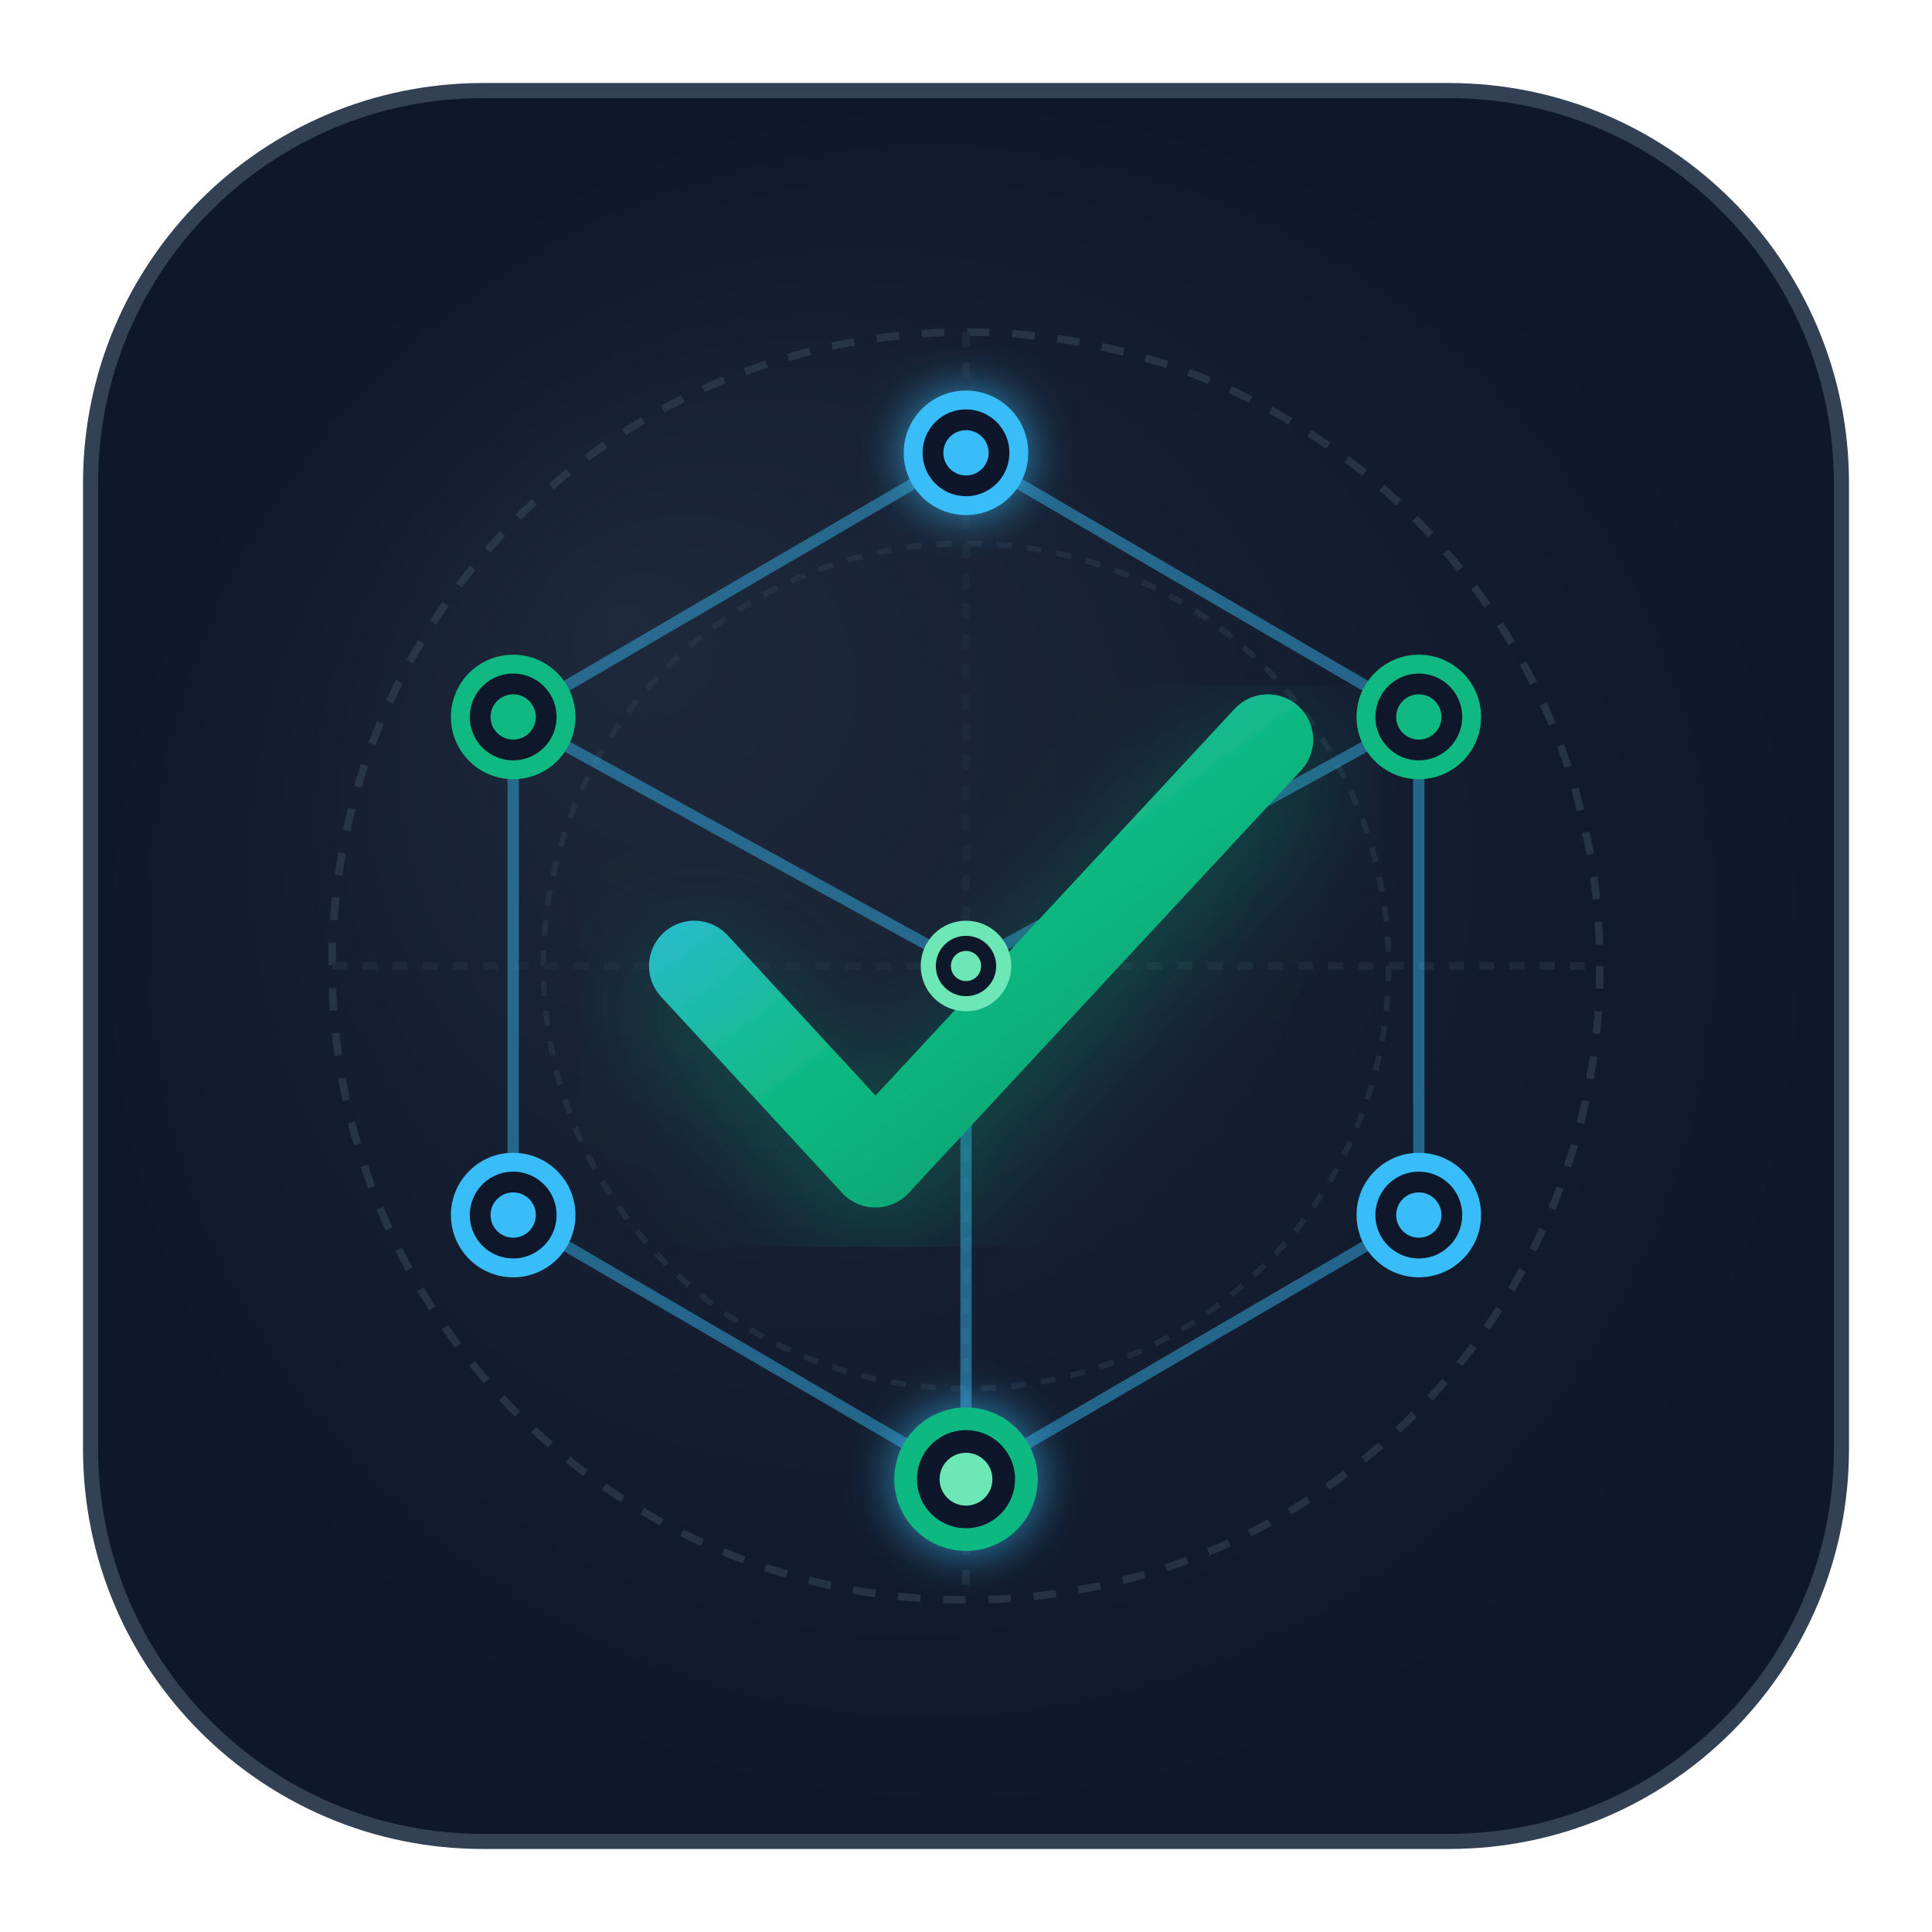
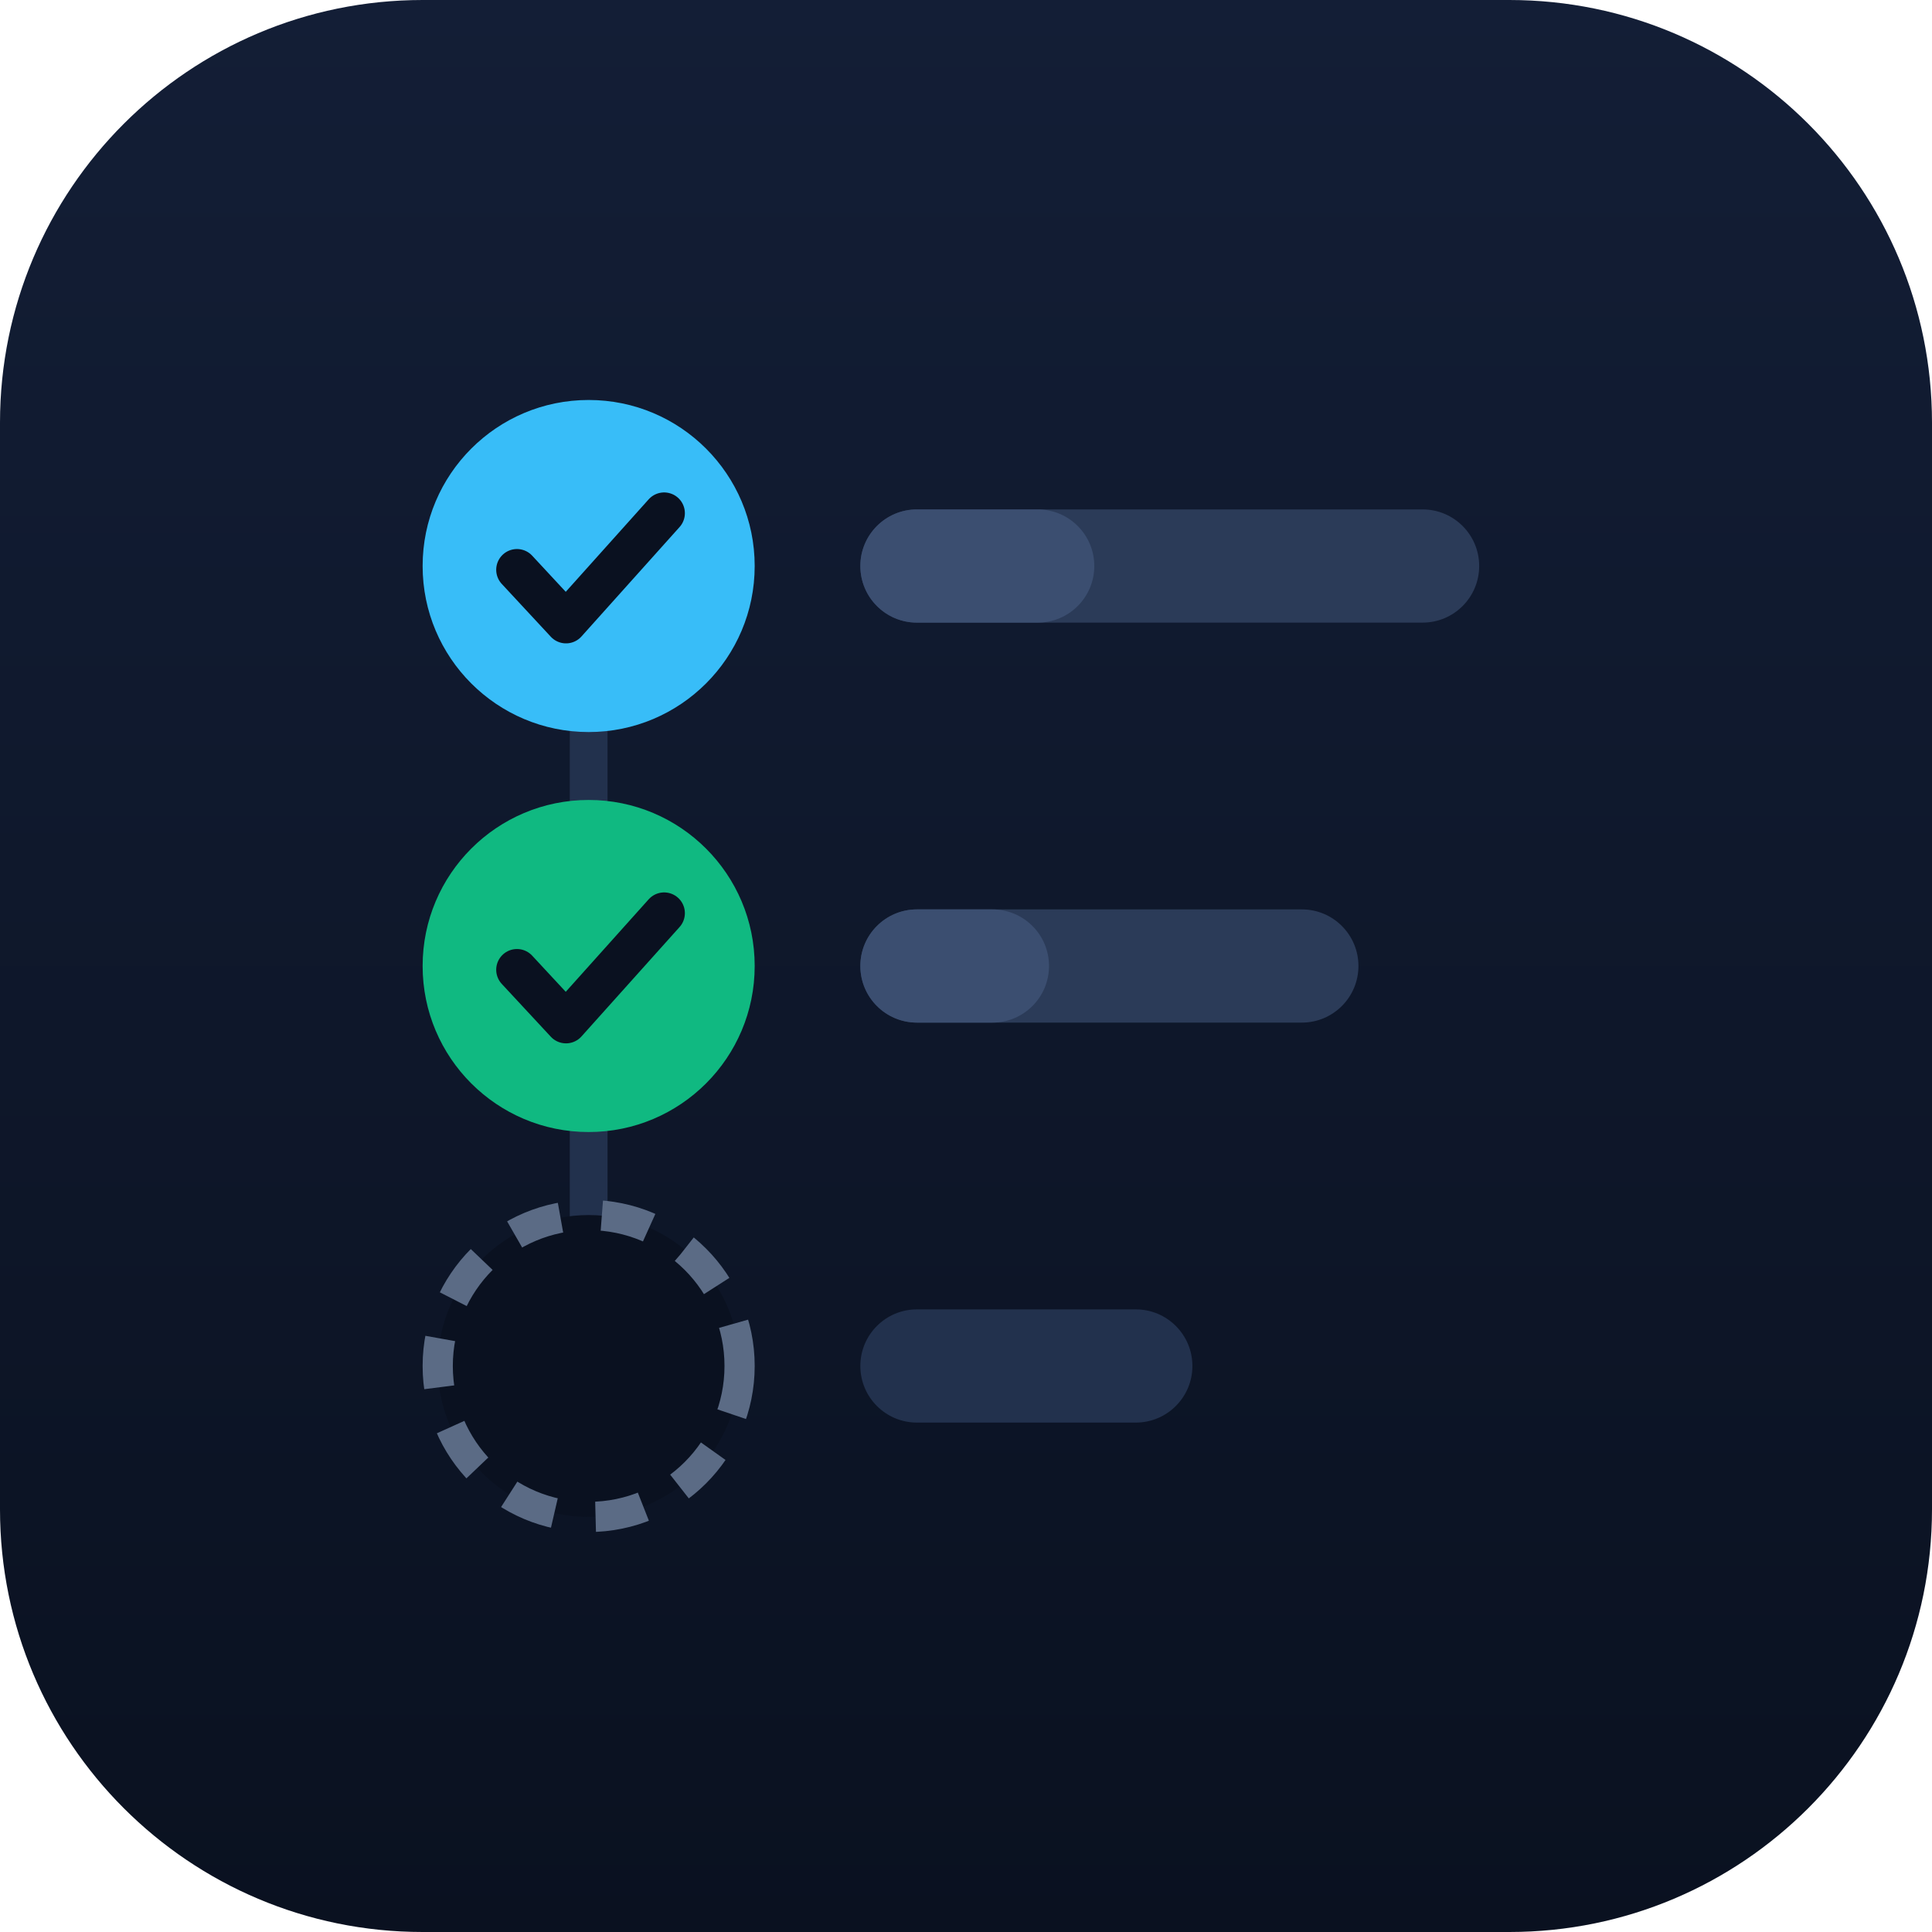
- <svg xmlns="http://www.w3.org/2000/svg" viewBox="0 0 512 512" width="100%" height="100%">
+ <svg xmlns="http://www.w3.org/2000/svg" viewBox="0 0 512 512" width="512" height="512" role="img" aria-label="PointProof">
  <defs>
-     <radialGradient id="bgGrad" cx="50%" cy="50%" r="50%" fx="30%" fy="30%">
-       <stop offset="0%" stop-color="#1E293B" />
-       <stop offset="100%" stop-color="#0F172A" />
-     </radialGradient>
-     <linearGradient id="primaryGrad" x1="0%" y1="0%" x2="100%" y2="100%">
-       <stop offset="0%" stop-color="#38BDF8" />
-       <stop offset="50%" stop-color="#10B981" />
-       <stop offset="100%" stop-color="#059669" />
+     <linearGradient id="bg" x1="0" y1="0" x2="0" y2="1">
+       <stop offset="0" stop-color="#131E36" />
+       <stop offset="1" stop-color="#0A1120" />
    </linearGradient>
-     <linearGradient id="nodeGrad" x1="0%" y1="0%" x2="100%" y2="100%">
-       <stop offset="0%" stop-color="#6EE7B7" />
-       <stop offset="100%" stop-color="#059669" />
-     </linearGradient>
-     <filter id="glow" x="-20%" y="-20%" width="140%" height="140%">
-       <feDropShadow dx="0" dy="8" stdDeviation="16" flood-color="#10B981" flood-opacity="0.35" />
-     </filter>
-     <filter id="nodeGlow" x="-50%" y="-50%" width="200%" height="200%">
-       <feDropShadow dx="0" dy="0" stdDeviation="6" flood-color="#38BDF8" flood-opacity="0.7" />
-     </filter>
  </defs>
-   <rect x="24" y="24" width="464" height="464" rx="104" fill="url(#bgGrad)" stroke="#334155" stroke-width="4" />
-   <circle cx="256" cy="256" r="168" fill="none" stroke="#334155" stroke-dasharray="6 6" stroke-width="2" opacity="0.6" />
-   <circle cx="256" cy="256" r="112" fill="none" stroke="#334155" stroke-dasharray="4 4" stroke-width="1.5" opacity="0.4" />
-   <line x1="256" y1="88" x2="256" y2="424" stroke="#1E293B" stroke-width="2" stroke-dasharray="4 4" />
-   <line x1="88" y1="256" x2="424" y2="256" stroke="#1E293B" stroke-width="2" stroke-dasharray="4 4" />
-   <g stroke="#38BDF8" stroke-width="3" opacity="0.45">
-     <line x1="256" y1="120" x2="376" y2="190" />
-     <line x1="376" y1="190" x2="376" y2="322" />
-     <line x1="376" y1="322" x2="256" y2="392" />
-     <line x1="256" y1="392" x2="136" y2="322" />
-     <line x1="136" y1="322" x2="136" y2="190" />
-     <line x1="136" y1="190" x2="256" y2="120" />
-     <line x1="136" y1="190" x2="256" y2="256" />
-     <line x1="376" y1="190" x2="256" y2="256" />
-     <line x1="256" y1="392" x2="256" y2="256" />
-   </g>
-   <g filter="url(#glow)">
-     <path d="M 184 256 L 232 308 L 336 196" fill="none" stroke="url(#primaryGrad)" stroke-width="24" stroke-linecap="round" stroke-linejoin="round" />
-   </g>
-   <circle cx="256" cy="120" r="14" fill="#0F172A" stroke="#38BDF8" stroke-width="5" filter="url(#nodeGlow)" />
-   <circle cx="256" cy="120" r="6" fill="#38BDF8" />
-   <circle cx="376" cy="190" r="14" fill="#0F172A" stroke="#10B981" stroke-width="5" />
-   <circle cx="376" cy="190" r="6" fill="#10B981" />
-   <circle cx="376" cy="322" r="14" fill="#0F172A" stroke="#38BDF8" stroke-width="5" />
-   <circle cx="376" cy="322" r="6" fill="#38BDF8" />
-   <circle cx="256" cy="392" r="16" fill="#0F172A" stroke="#10B981" stroke-width="6" filter="url(#nodeGlow)" />
-   <circle cx="256" cy="392" r="7" fill="#6EE7B7" />
-   <circle cx="136" cy="322" r="14" fill="#0F172A" stroke="#38BDF8" stroke-width="5" />
-   <circle cx="136" cy="322" r="6" fill="#38BDF8" />
-   <circle cx="136" cy="190" r="14" fill="#0F172A" stroke="#10B981" stroke-width="5" />
-   <circle cx="136" cy="190" r="6" fill="#10B981" />
-   <circle cx="256" cy="256" r="10" fill="#0F172A" stroke="#6EE7B7" stroke-width="4" />
-   <circle cx="256" cy="256" r="4" fill="#6EE7B7" />
+   <rect width="512" height="512" rx="112" fill="url(#bg)" />
+   <line x1="156" y1="150" x2="156" y2="362" stroke="#22314D" stroke-width="10" stroke-linecap="round" />
+   <rect x="228" y="135.0" width="164" height="30" rx="15.0" fill="#2B3B58" />
+   <rect x="228" y="135.0" width="62" height="30" rx="15.0" fill="#3B4E70" />
+   <circle cx="156" cy="150" r="44" fill="#38BDF8" />
+   <polyline points="137,151 150,165 176,136" fill="none" stroke="#0A1120" stroke-width="11" stroke-linecap="round" stroke-linejoin="round" />
+   <rect x="228" y="241.0" width="132" height="30" rx="15.0" fill="#2B3B58" />
+   <rect x="228" y="241.0" width="50" height="30" rx="15.0" fill="#3B4E70" />
+   <circle cx="156" cy="256" r="44" fill="#10B981" />
+   <polyline points="137,257 150,271 176,242" fill="none" stroke="#0A1120" stroke-width="11" stroke-linecap="round" stroke-linejoin="round" />
+   <rect x="228" y="347.0" width="88" height="30" rx="15.0" fill="#22314D" />
+   <circle cx="156" cy="362" r="40" fill="#0A1120" stroke="#5B6B85" stroke-width="8" stroke-dasharray="13 11" />
</svg>
